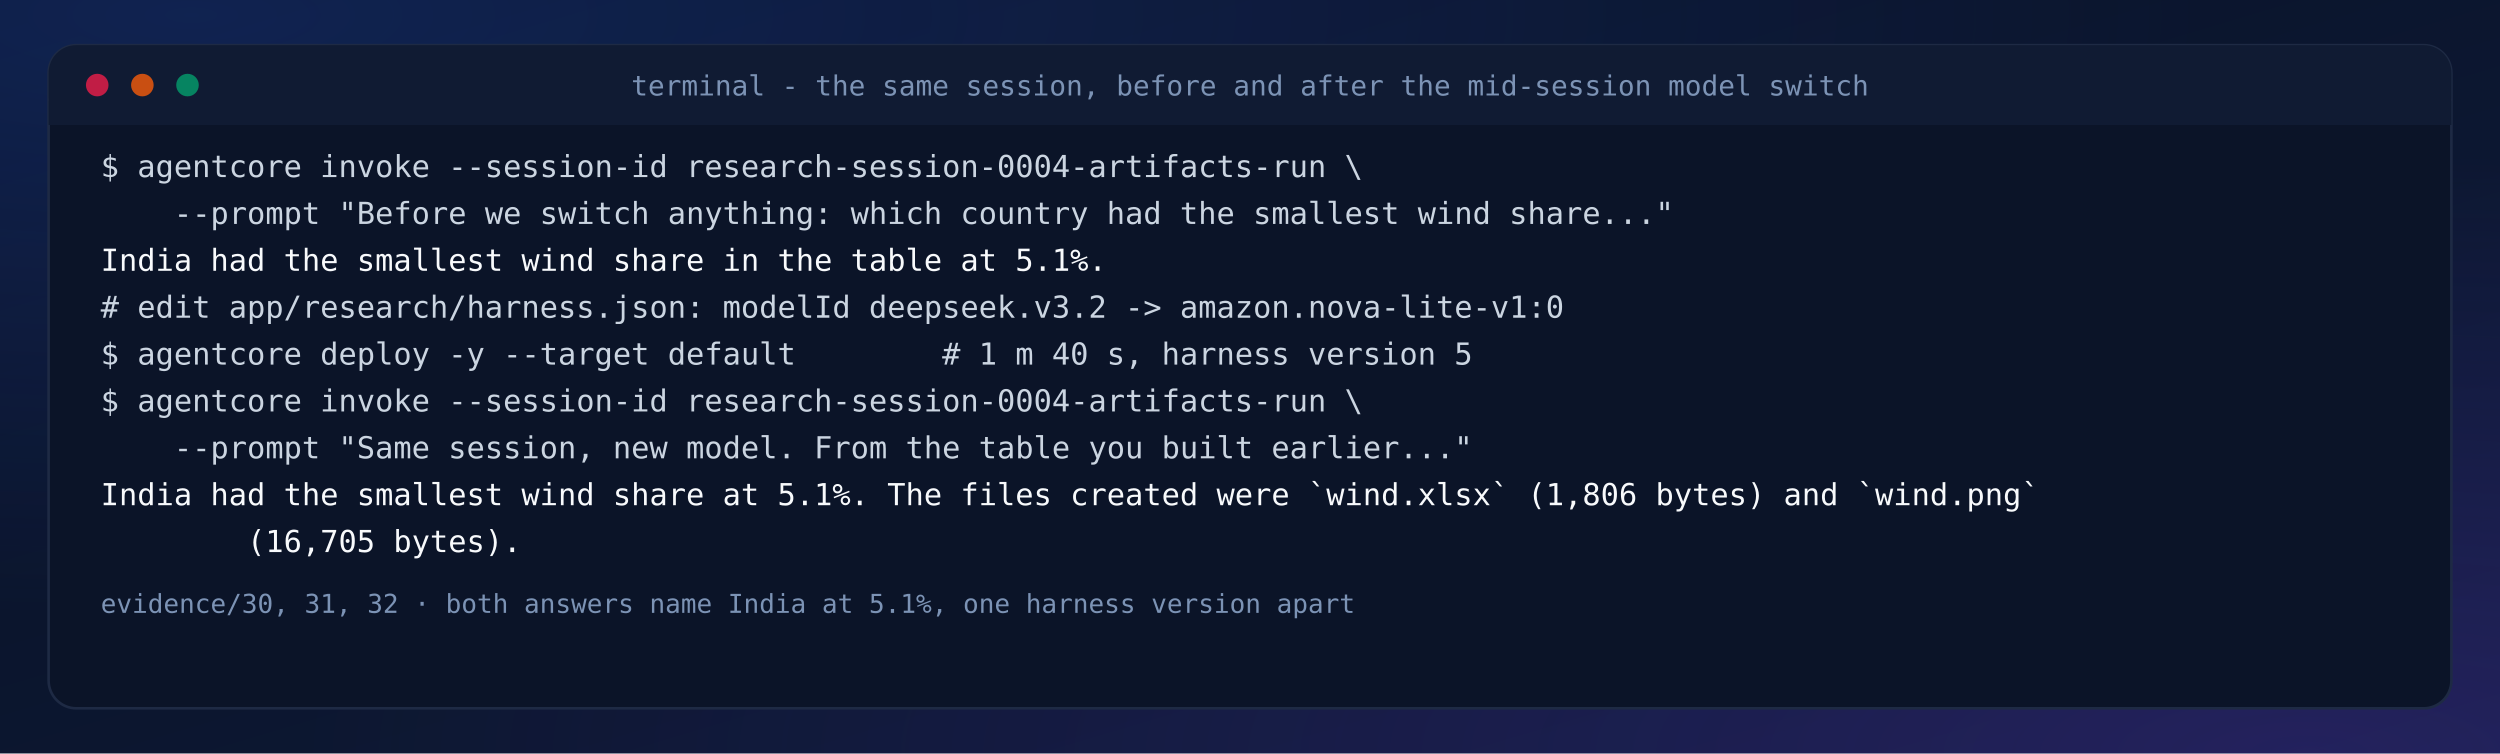
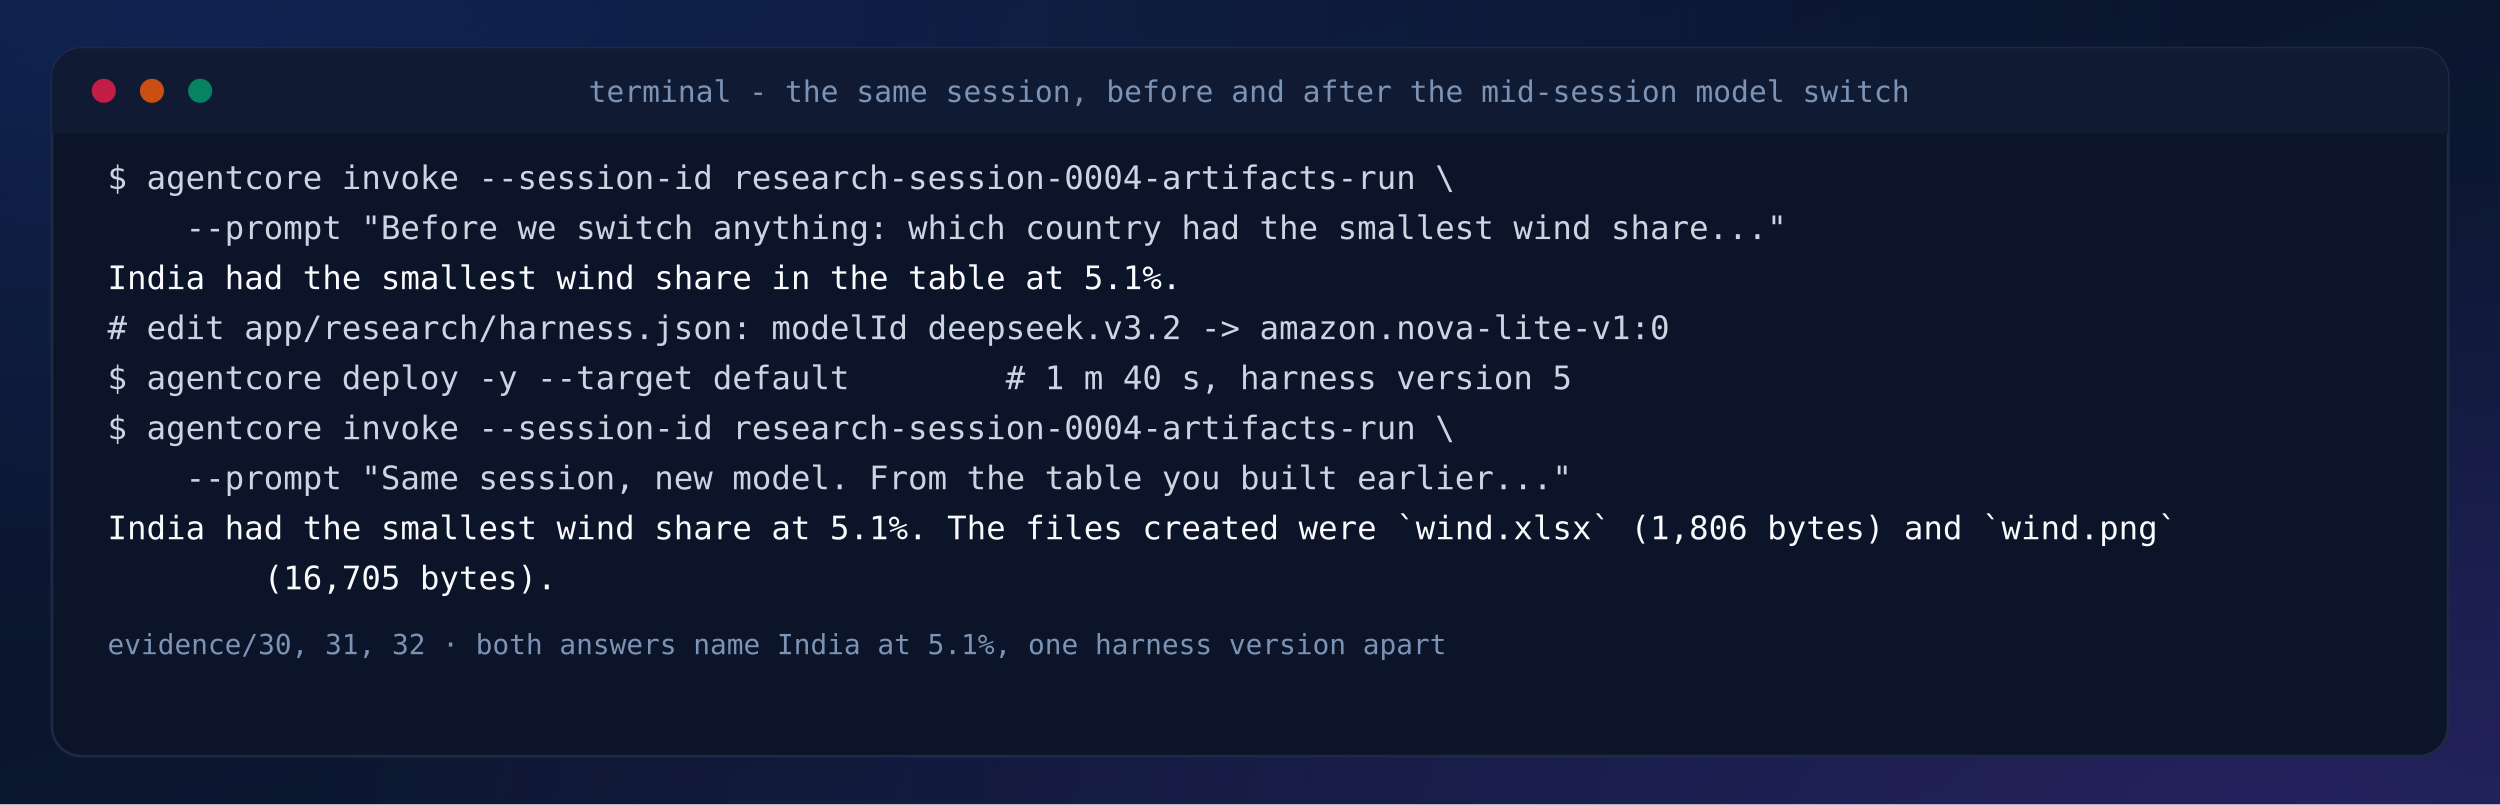
- <svg xmlns="http://www.w3.org/2000/svg" viewBox="0 0 1440 434" width="1440" height="434" role="img">
+ <svg xmlns="http://www.w3.org/2000/svg" viewBox="0 0 1349 434" width="1349" height="434" role="img">
  <defs>
    <linearGradient id="bg" x1="0" y1="0" x2="1" y2="1">
      <stop offset="0" stop-color="#0a1024" />
      <stop offset="1" stop-color="#0d1c3a" />
    </linearGradient>
    <radialGradient id="g1" cx="0.08" cy="0.02" r="0.8">
      <stop offset="0" stop-color="#2563eb" stop-opacity="0.22" />
      <stop offset="1" stop-color="#2563eb" stop-opacity="0" />
    </radialGradient>
    <radialGradient id="g2" cx="0.92" cy="1.0" r="0.8">
      <stop offset="0" stop-color="#7c3aed" stop-opacity="0.20" />
      <stop offset="1" stop-color="#7c3aed" stop-opacity="0" />
    </radialGradient>
  </defs>
-   <rect width="1440" height="434" fill="url(#bg)" />
-   <rect width="1440" height="434" fill="url(#g1)" />
-   <rect width="1440" height="434" fill="url(#g2)" />
-   <rect x="28" y="26" width="1384" height="382" rx="16" fill="#0b1428" stroke="#1e2a44" stroke-width="1.5" />
-   <rect x="28" y="26" width="1384" height="46" rx="16" fill="#101b33" />
-   <rect x="28" y="58" width="1384" height="14" fill="#101b33" />
+   <rect width="1349" height="434" fill="url(#bg)" />
+   <rect width="1349" height="434" fill="url(#g1)" />
+   <rect width="1349" height="434" fill="url(#g2)" />
+   <rect x="28" y="26" width="1293" height="382" rx="16" fill="#0b1428" stroke="#1e2a44" stroke-width="1.5" />
+   <rect x="28" y="26" width="1293" height="46" rx="16" fill="#101b33" />
+   <rect x="28" y="58" width="1293" height="14" fill="#101b33" />
  <circle cx="56" cy="49" r="6.5" fill="#e11d48" opacity="0.85" />
  <circle cx="82" cy="49" r="6.5" fill="#ea580c" opacity="0.85" />
  <circle cx="108" cy="49" r="6.5" fill="#059669" opacity="0.85" />
-   <text x="720" y="55" font-family="ui-monospace, SFMono-Regular, Menlo, Consolas, monospace" font-size="16" fill="#7c93b5" text-anchor="middle">terminal - the same session, before and after the mid-session model switch</text>
+   <text x="674" y="55" font-family="ui-monospace, SFMono-Regular, Menlo, Consolas, monospace" font-size="16" fill="#7c93b5" text-anchor="middle">terminal - the same session, before and after the mid-session model switch</text>
  <text x="58" y="102" font-family="ui-monospace, SFMono-Regular, Menlo, Consolas, monospace" font-size="17.5" fill="#cbd5e1" xml:space="preserve">$ agentcore invoke --session-id research-session-0004-artifacts-run \</text>
  <text x="58" y="129" font-family="ui-monospace, SFMono-Regular, Menlo, Consolas, monospace" font-size="17.5" fill="#cbd5e1" xml:space="preserve">    --prompt "Before we switch anything: which country had the smallest wind share..."</text>
  <text x="58" y="156" font-family="ui-monospace, SFMono-Regular, Menlo, Consolas, monospace" font-size="17.5" fill="#f8fafc" xml:space="preserve">India had the smallest wind share in the table at 5.1%.</text>
  <text x="58" y="183" font-family="ui-monospace, SFMono-Regular, Menlo, Consolas, monospace" font-size="17.5" fill="#cbd5e1" xml:space="preserve"># edit app/research/harness.json: modelId deepseek.v3.2 -&gt; amazon.nova-lite-v1:0</text>
  <text x="58" y="210" font-family="ui-monospace, SFMono-Regular, Menlo, Consolas, monospace" font-size="17.5" fill="#cbd5e1" xml:space="preserve">$ agentcore deploy -y --target default        # 1 m 40 s, harness version 5</text>
  <text x="58" y="237" font-family="ui-monospace, SFMono-Regular, Menlo, Consolas, monospace" font-size="17.5" fill="#cbd5e1" xml:space="preserve">$ agentcore invoke --session-id research-session-0004-artifacts-run \</text>
  <text x="58" y="264" font-family="ui-monospace, SFMono-Regular, Menlo, Consolas, monospace" font-size="17.5" fill="#cbd5e1" xml:space="preserve">    --prompt "Same session, new model. From the table you built earlier..."</text>
  <text x="58" y="291" font-family="ui-monospace, SFMono-Regular, Menlo, Consolas, monospace" font-size="17.5" fill="#f8fafc" xml:space="preserve">India had the smallest wind share at 5.1%. The files created were `wind.xlsx` (1,806 bytes) and `wind.png`</text>
  <text x="58" y="318" font-family="ui-monospace, SFMono-Regular, Menlo, Consolas, monospace" font-size="17.5" fill="#f8fafc" xml:space="preserve">        (16,705 bytes).</text>
  <text x="58" y="353" font-family="ui-monospace, SFMono-Regular, Menlo, Consolas, monospace" font-size="15" fill="#7c93b5">evidence/30, 31, 32 · both answers name India at 5.1%, one harness version apart</text>
</svg>
